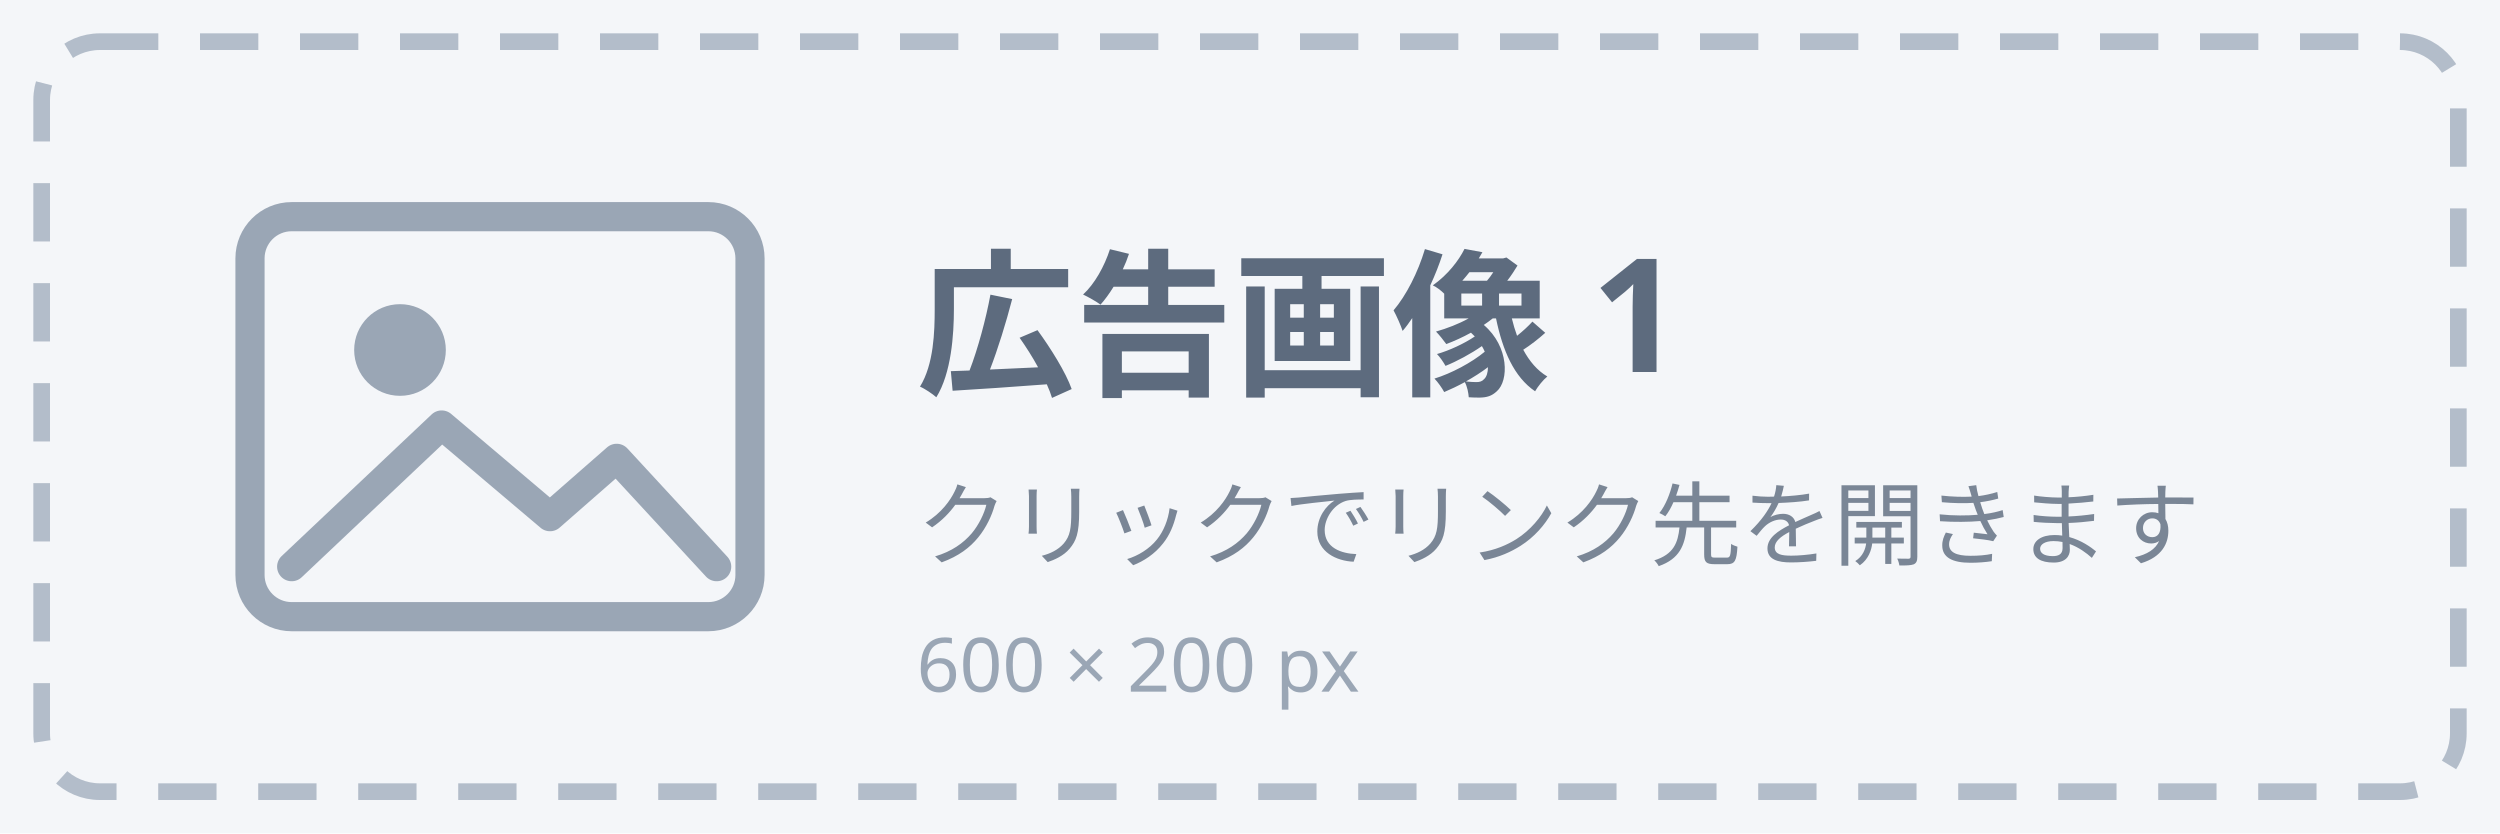
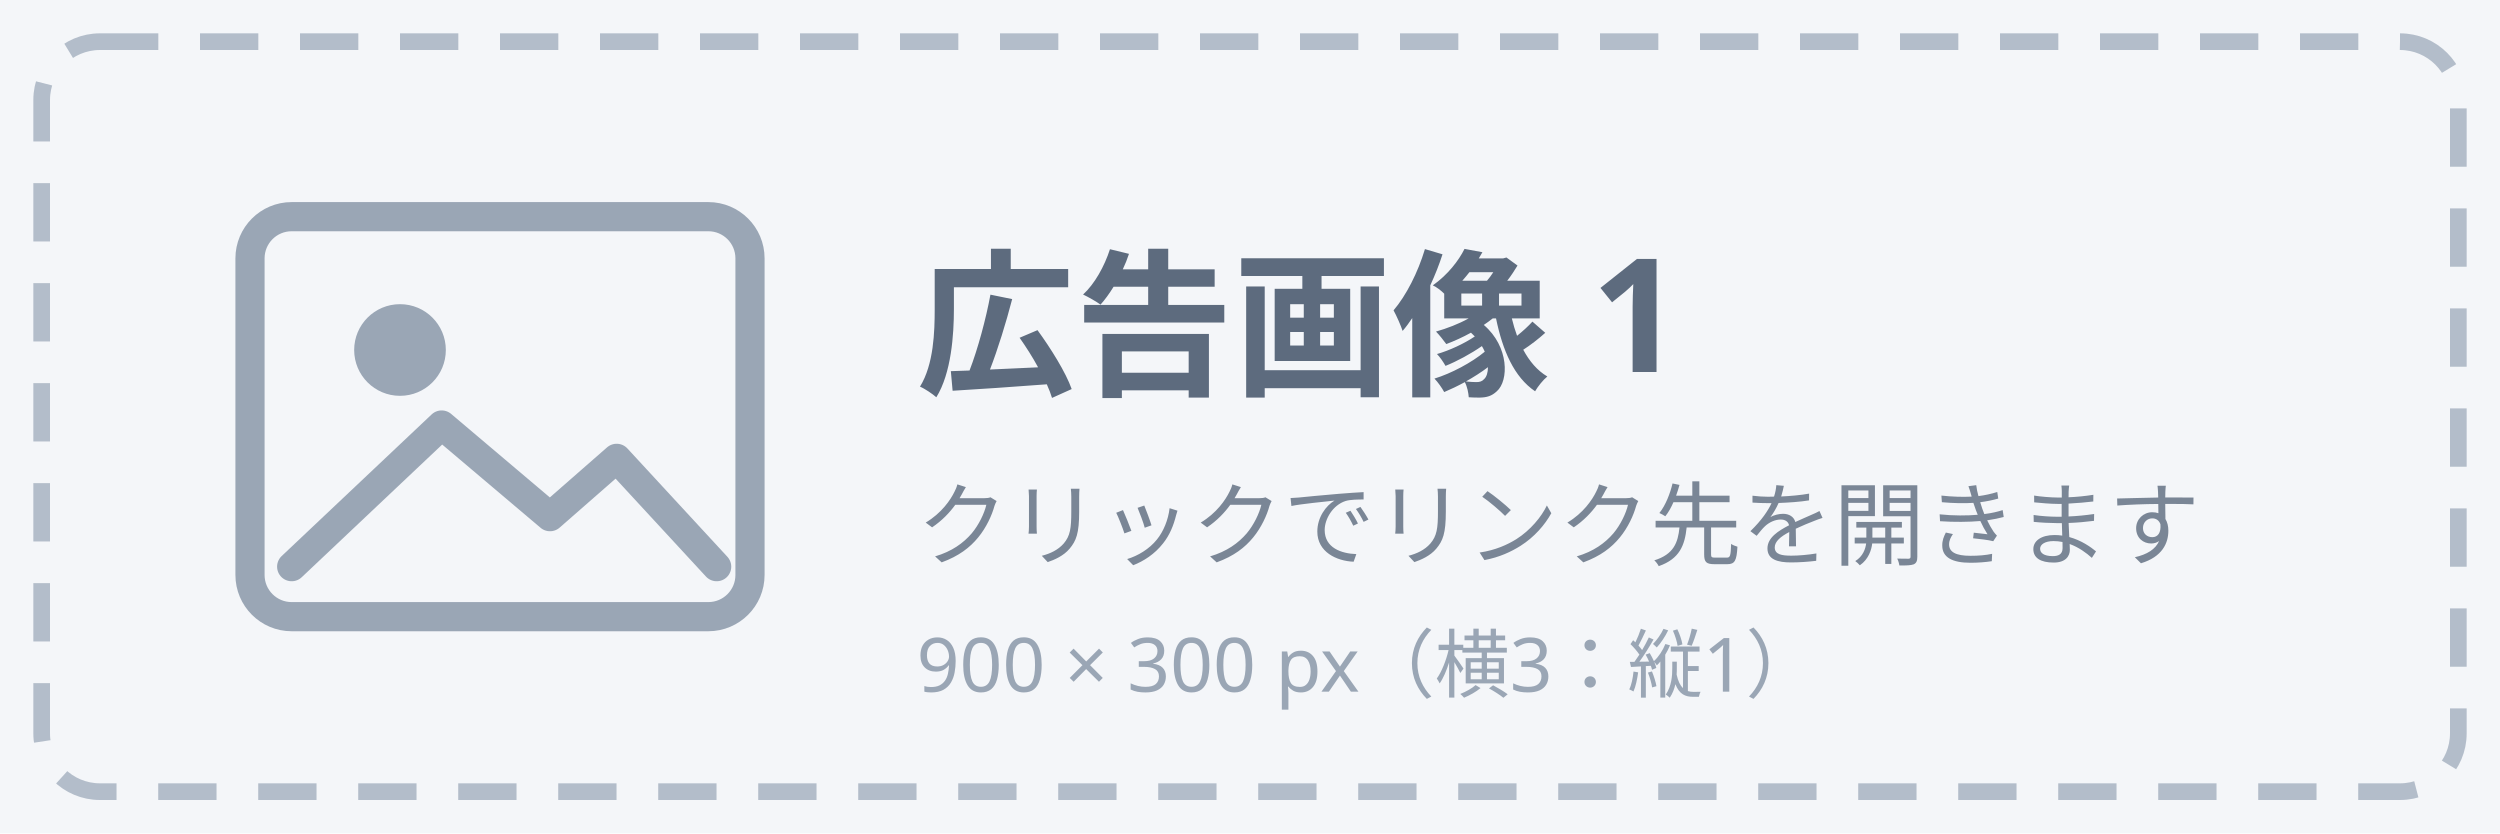
<svg xmlns="http://www.w3.org/2000/svg" width="600" height="200" viewBox="0 0 600 200">
  <rect width="600" height="200" fill="#F4F6F9" />
  <rect x="10" y="10" width="580" height="180" rx="14" fill="none" stroke="#B3BDCA" stroke-width="4" stroke-dasharray="14 10" />
  <g transform="translate(60 52)" fill="none" stroke="#9AA6B5" stroke-width="7" stroke-linejoin="round">
    <rect x="0" y="0" width="120" height="96" rx="10" />
    <circle cx="36" cy="32" r="11" fill="#9AA6B5" stroke="none" />
    <path d="M10 84 L46 50 L72 72 L88 58 L112 84" stroke-linecap="round" />
  </g>
  <text x="220" y="92" font-family="sans-serif" font-size="38" font-weight="700" fill="#5D6B7E">広告画像 1</text>
  <text x="220" y="134" font-family="sans-serif" font-size="22" fill="#7A8696">クリックでリンク先を開きます</text>
-   <text x="220" y="166" font-family="sans-serif" font-size="18" fill="#9AA6B5">600 × 200 px</text>
+   <text x="220" y="166" font-family="sans-serif" font-size="18" fill="#9AA6B5">900 × 300 px（横3：縦1）</text>
</svg>
